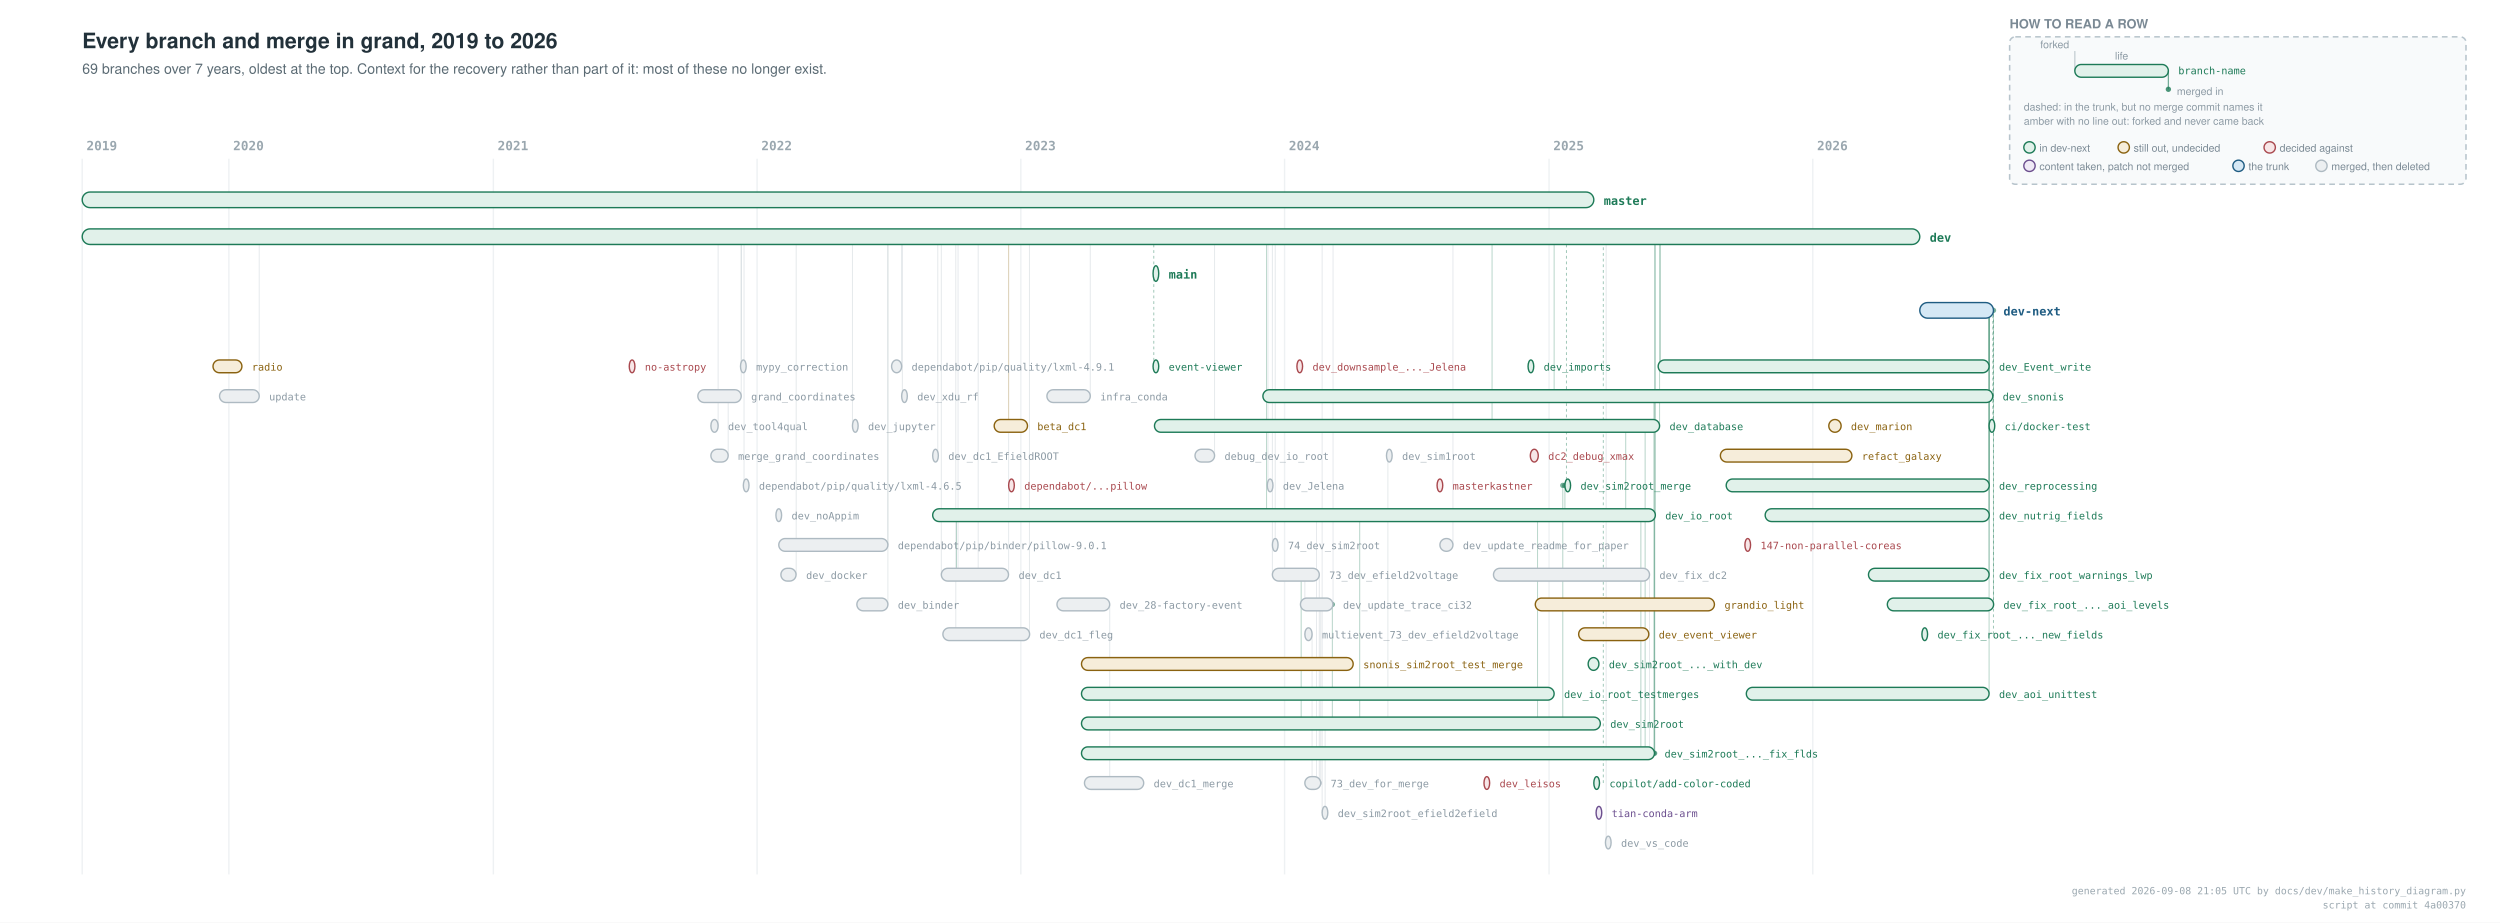
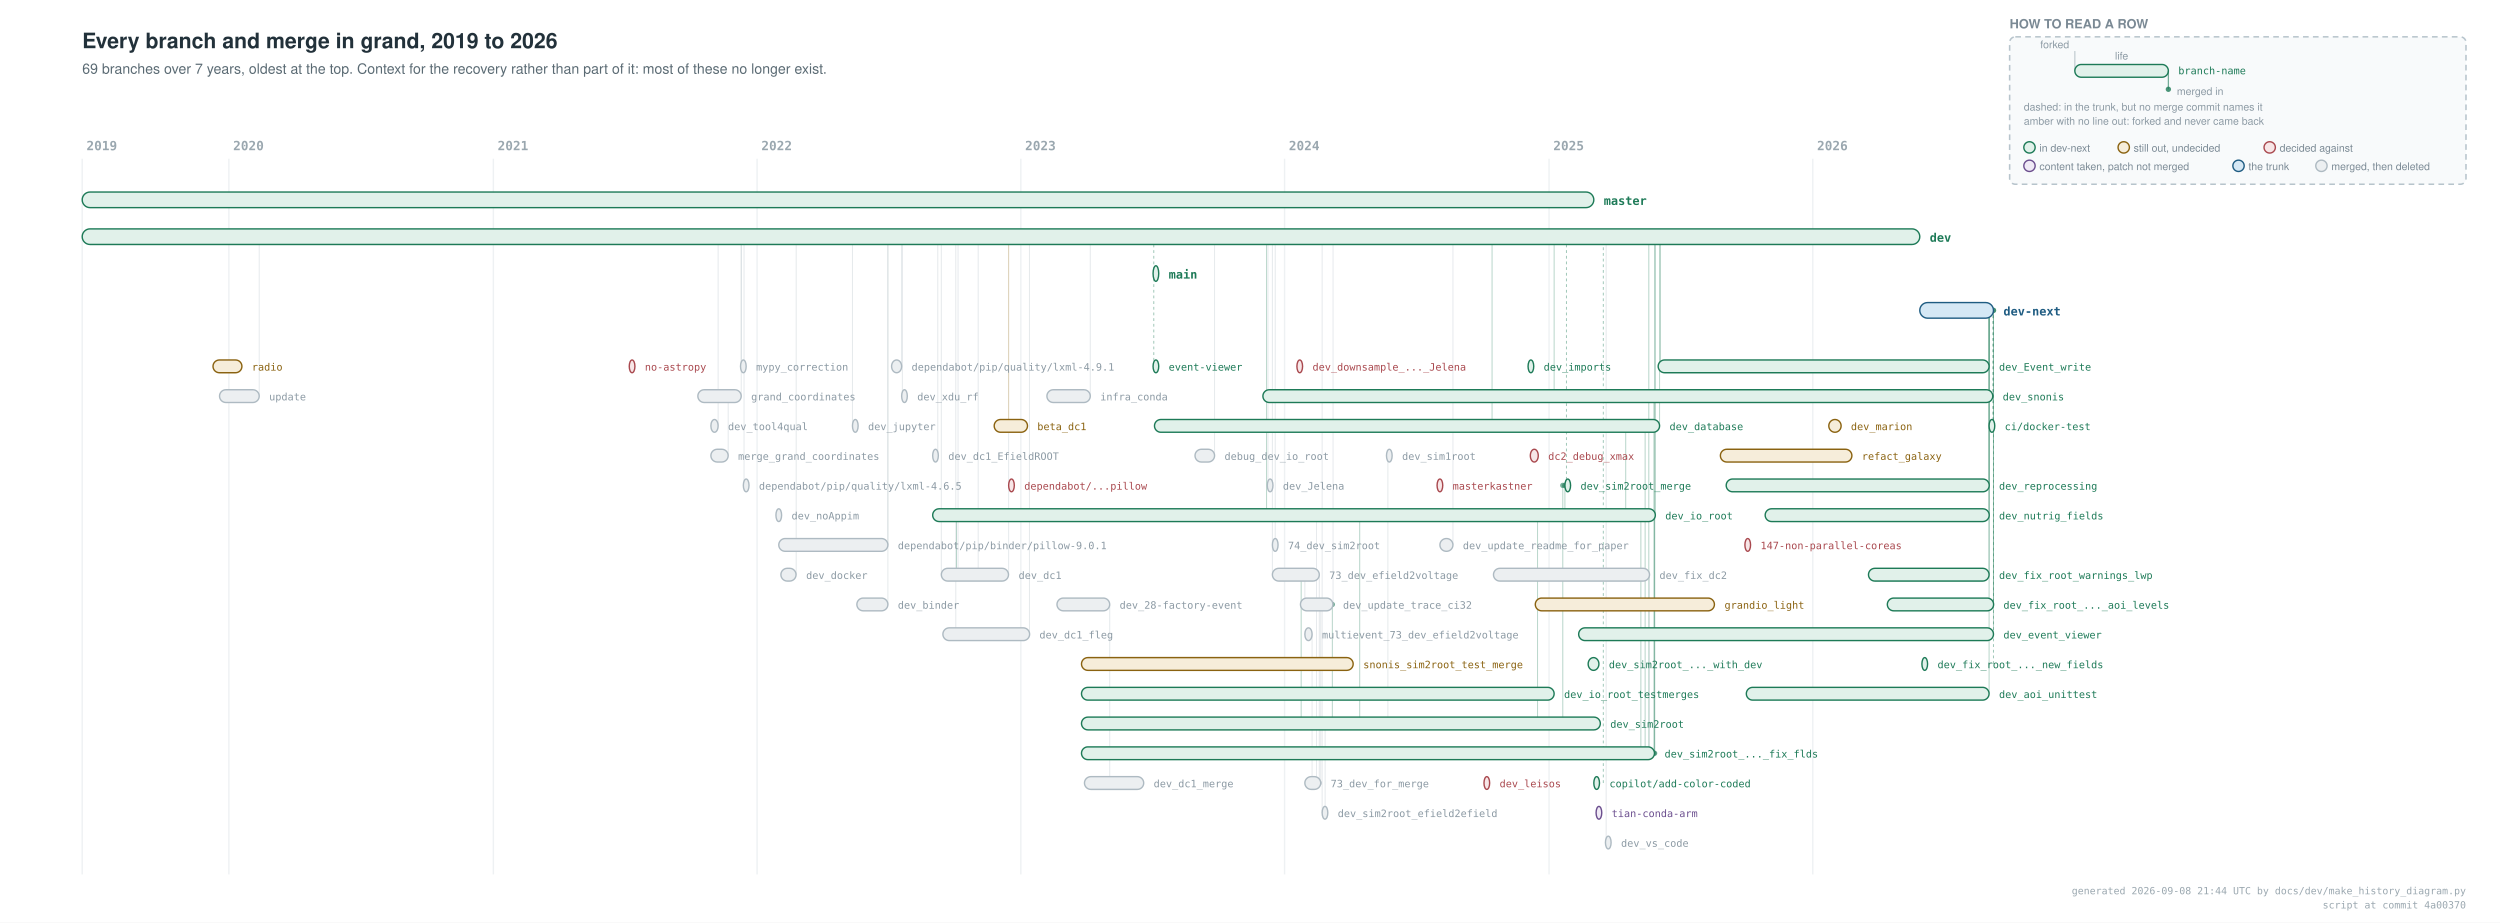
<svg xmlns="http://www.w3.org/2000/svg" viewBox="0 0 1764 651" width="1764" height="651" font-family="IBM Plex Sans, Helvetica, Arial, sans-serif">
  <rect width="1764" height="651" fill="#FFFFFF" />
  <text x="58" y="34" font-size="15" font-weight="600" fill="#22313A">Every branch and merge in grand, 2019 to 2026</text>
  <text x="58" y="52" font-size="10" fill="#5A6A73">69 branches over 7 years, oldest at the top. Context for the recovery rather than part of it: most of these no longer exist.</text>
  <line x1="58.0" y1="112" x2="58.0" y2="617" stroke="#EEF1F3" stroke-width="1" />
  <text x="61.0" y="106" font-family="IBM Plex Mono, monospace" font-size="9" font-weight="600" fill="#9AA7AF">2019</text>
  <line x1="161.5" y1="112" x2="161.5" y2="617" stroke="#EEF1F3" stroke-width="1" />
  <text x="164.5" y="106" font-family="IBM Plex Mono, monospace" font-size="9" font-weight="600" fill="#9AA7AF">2020</text>
  <line x1="348.1" y1="112" x2="348.1" y2="617" stroke="#EEF1F3" stroke-width="1" />
  <text x="351.1" y="106" font-family="IBM Plex Mono, monospace" font-size="9" font-weight="600" fill="#9AA7AF">2021</text>
  <line x1="534.2" y1="112" x2="534.2" y2="617" stroke="#EEF1F3" stroke-width="1" />
  <text x="537.2" y="106" font-family="IBM Plex Mono, monospace" font-size="9" font-weight="600" fill="#9AA7AF">2022</text>
  <line x1="720.3" y1="112" x2="720.3" y2="617" stroke="#EEF1F3" stroke-width="1" />
  <text x="723.3" y="106" font-family="IBM Plex Mono, monospace" font-size="9" font-weight="600" fill="#9AA7AF">2023</text>
  <line x1="906.4" y1="112" x2="906.4" y2="617" stroke="#EEF1F3" stroke-width="1" />
  <text x="909.4" y="106" font-family="IBM Plex Mono, monospace" font-size="9" font-weight="600" fill="#9AA7AF">2024</text>
  <line x1="1093.0" y1="112" x2="1093.0" y2="617" stroke="#EEF1F3" stroke-width="1" />
  <text x="1096.0" y="106" font-family="IBM Plex Mono, monospace" font-size="9" font-weight="600" fill="#9AA7AF">2025</text>
  <line x1="1279.1" y1="112" x2="1279.1" y2="617" stroke="#EEF1F3" stroke-width="1" />
  <text x="1282.1" y="106" font-family="IBM Plex Mono, monospace" font-size="9" font-weight="600" fill="#9AA7AF">2026</text>
  <path d="M 182.9 279.5 L 182.9 167.0" stroke="#AEBAC2" stroke-width="0.7" fill="none" opacity="0.32" />
  <circle cx="182.9" cy="167.0" r="1.9" fill="#AEBAC2" opacity="0.6" />
  <path d="M 506.7 300.5 L 506.7 167.0" stroke="#AEBAC2" stroke-width="0.7" fill="none" opacity="0.32" />
  <circle cx="506.7" cy="167.0" r="1.9" fill="#AEBAC2" opacity="0.6" />
  <path d="M 523.0 279.5 L 523.0 167.0" stroke="#AEBAC2" stroke-width="0.7" fill="none" opacity="0.32" />
  <circle cx="523.0" cy="167.0" r="1.9" fill="#AEBAC2" opacity="0.6" />
  <path d="M 513.8 321.5 L 513.8 279.5" stroke="#AEBAC2" stroke-width="0.7" fill="none" opacity="0.32" />
  <circle cx="513.8" cy="279.5" r="1.9" fill="#AEBAC2" opacity="0.6" />
  <path d="M 523.0 258.5 L 523.0 167.0" stroke="#AEBAC2" stroke-width="0.7" fill="none" opacity="0.32" />
  <circle cx="523.0" cy="167.0" r="1.9" fill="#AEBAC2" opacity="0.6" />
  <path d="M 525.0 342.5 L 525.0 167.0" stroke="#AEBAC2" stroke-width="0.7" fill="none" opacity="0.32" />
  <circle cx="525.0" cy="167.0" r="1.9" fill="#AEBAC2" opacity="0.6" />
  <path d="M 561.8 405.5 L 561.8 167.0" stroke="#AEBAC2" stroke-width="0.7" fill="none" opacity="0.32" />
  <circle cx="561.8" cy="167.0" r="1.9" fill="#AEBAC2" opacity="0.6" />
  <path d="M 601.5 300.5 L 601.5 167.0" stroke="#AEBAC2" stroke-width="0.7" fill="none" opacity="0.32" />
  <circle cx="601.5" cy="167.0" r="1.9" fill="#AEBAC2" opacity="0.6" />
  <path d="M 626.5 426.5 L 626.5 167.0" stroke="#AEBAC2" stroke-width="0.7" fill="none" opacity="0.32" />
  <circle cx="626.5" cy="167.0" r="1.9" fill="#AEBAC2" opacity="0.6" />
  <path d="M 626.5 384.5 L 626.5 167.0" stroke="#AEBAC2" stroke-width="0.7" fill="none" opacity="0.32" />
  <circle cx="626.5" cy="167.0" r="1.9" fill="#AEBAC2" opacity="0.6" />
  <path d="M 636.2 258.5 L 636.2 167.0" stroke="#AEBAC2" stroke-width="0.7" fill="none" opacity="0.32" />
  <circle cx="636.2" cy="167.0" r="1.9" fill="#AEBAC2" opacity="0.6" />
  <path d="M 636.7 279.5 L 636.7 167.0" stroke="#AEBAC2" stroke-width="0.7" fill="none" opacity="0.32" />
  <circle cx="636.7" cy="167.0" r="1.9" fill="#AEBAC2" opacity="0.6" />
  <path d="M 674.9 363.5 L 674.9 405.5" stroke="#1D7A57" stroke-width="0.7" fill="none" opacity="0.32" />
  <circle cx="674.9" cy="405.5" r="1.9" fill="#1D7A57" opacity="0.6" />
  <path d="M 661.7 321.5 L 661.7 167.0" stroke="#AEBAC2" stroke-width="0.7" fill="none" opacity="0.32" />
  <circle cx="661.7" cy="167.0" r="1.9" fill="#AEBAC2" opacity="0.6" />
  <path d="M 664.2 405.5 L 664.2 167.0" stroke="#AEBAC2" stroke-width="0.7" fill="none" opacity="0.32" />
  <circle cx="664.2" cy="167.0" r="1.9" fill="#AEBAC2" opacity="0.6" />
  <path d="M 674.4 447.5 L 674.4 167.0" stroke="#AEBAC2" stroke-width="0.7" fill="none" opacity="0.32" />
  <circle cx="674.4" cy="167.0" r="1.9" fill="#AEBAC2" opacity="0.6" />
  <path d="M 676.0 405.5 L 676.0 167.0" stroke="#AEBAC2" stroke-width="0.7" fill="none" opacity="0.32" />
  <circle cx="676.0" cy="167.0" r="1.9" fill="#AEBAC2" opacity="0.6" />
  <path d="M 690.2 405.5 L 690.2 167.0" stroke="#AEBAC2" stroke-width="0.7" fill="none" opacity="0.32" />
  <circle cx="690.2" cy="167.0" r="1.9" fill="#AEBAC2" opacity="0.6" />
  <path d="M 711.7 405.5 L 711.7 300.5" stroke="#AEBAC2" stroke-width="0.7" fill="none" opacity="0.32" />
  <circle cx="711.7" cy="300.5" r="1.9" fill="#AEBAC2" opacity="0.6" />
  <path d="M 711.7 300.5 L 711.7 167.0" stroke="#8A6210" stroke-width="0.7" fill="none" opacity="0.32" />
  <circle cx="711.7" cy="167.0" r="1.9" fill="#8A6210" opacity="0.6" />
  <path d="M 726.4 447.5 L 726.4 167.0" stroke="#AEBAC2" stroke-width="0.7" fill="none" opacity="0.32" />
  <circle cx="726.4" cy="167.0" r="1.9" fill="#AEBAC2" opacity="0.6" />
  <path d="M 769.3 279.5 L 769.3 167.0" stroke="#AEBAC2" stroke-width="0.7" fill="none" opacity="0.32" />
  <circle cx="769.3" cy="167.0" r="1.9" fill="#AEBAC2" opacity="0.6" />
  <path d="M 783.0 426.5 L 783.0 552.5" stroke="#AEBAC2" stroke-width="0.7" fill="none" opacity="0.32" />
  <circle cx="783.0" cy="552.5" r="1.9" fill="#AEBAC2" opacity="0.6" />
  <path d="M 1084.9 510.5 L 1084.9 363.5" stroke="#1D7A57" stroke-width="0.7" fill="none" opacity="0.32" />
  <circle cx="1084.9" cy="363.5" r="1.9" fill="#1D7A57" opacity="0.6" />
  <path d="M 1147.1 363.5 L 1147.1 300.5" stroke="#1D7A57" stroke-width="0.7" fill="none" opacity="0.32" />
  <circle cx="1147.1" cy="300.5" r="1.9" fill="#1D7A57" opacity="0.6" />
  <path d="M 857.0 321.5 L 857.0 167.0" stroke="#AEBAC2" stroke-width="0.7" fill="none" opacity="0.32" />
  <circle cx="857.0" cy="167.0" r="1.9" fill="#AEBAC2" opacity="0.6" />
  <path d="M 893.7 363.5 L 893.7 167.0" stroke="#1D7A57" stroke-width="0.7" fill="none" opacity="0.32" />
  <circle cx="893.7" cy="167.0" r="1.9" fill="#1D7A57" opacity="0.6" />
  <path d="M 894.7 342.5 L 894.7 167.0" stroke="#AEBAC2" stroke-width="0.7" fill="none" opacity="0.32" />
  <circle cx="894.7" cy="167.0" r="1.9" fill="#AEBAC2" opacity="0.6" />
  <path d="M 897.8 405.5 L 897.8 167.0" stroke="#AEBAC2" stroke-width="0.7" fill="none" opacity="0.32" />
  <circle cx="897.8" cy="167.0" r="1.9" fill="#AEBAC2" opacity="0.6" />
  <path d="M 899.8 384.5 L 899.8 167.0" stroke="#AEBAC2" stroke-width="0.7" fill="none" opacity="0.32" />
  <circle cx="899.8" cy="167.0" r="1.9" fill="#AEBAC2" opacity="0.6" />
  <path d="M 1052.8 300.5 L 1052.8 167.0" stroke="#1D7A57" stroke-width="0.7" fill="none" opacity="0.32" />
  <circle cx="1052.8" cy="167.0" r="1.9" fill="#1D7A57" opacity="0.6" />
  <path d="M 918.1 510.5 L 918.1 405.5" stroke="#1D7A57" stroke-width="0.7" fill="none" opacity="0.32" />
  <circle cx="918.1" cy="405.5" r="1.9" fill="#1D7A57" opacity="0.6" />
  <path d="M 920.7 405.5 L 920.7 426.5" stroke="#AEBAC2" stroke-width="0.7" fill="none" opacity="0.32" />
  <circle cx="920.7" cy="426.5" r="1.9" fill="#AEBAC2" opacity="0.6" />
  <path d="M 925.8 447.5 L 925.8 552.5" stroke="#AEBAC2" stroke-width="0.7" fill="none" opacity="0.32" />
  <circle cx="925.8" cy="552.5" r="1.9" fill="#AEBAC2" opacity="0.6" />
  <path d="M 928.9 552.5 L 928.9 363.5" stroke="#AEBAC2" stroke-width="0.7" fill="none" opacity="0.32" />
  <circle cx="928.9" cy="363.5" r="1.9" fill="#AEBAC2" opacity="0.6" />
  <path d="M 930.9 405.5 L 930.9 552.5" stroke="#AEBAC2" stroke-width="0.7" fill="none" opacity="0.32" />
  <circle cx="930.9" cy="552.5" r="1.9" fill="#AEBAC2" opacity="0.6" />
  <path d="M 931.9 552.5 L 931.9 426.5" stroke="#AEBAC2" stroke-width="0.7" fill="none" opacity="0.32" />
  <circle cx="931.9" cy="426.5" r="1.9" fill="#AEBAC2" opacity="0.6" />
  <path d="M 940.1 510.5 L 940.1 426.5" stroke="#1D7A57" stroke-width="0.7" fill="none" opacity="0.32" />
  <circle cx="940.1" cy="426.5" r="1.9" fill="#1D7A57" opacity="0.6" />
  <path d="M 932.9 573.5 L 932.9 167.0" stroke="#AEBAC2" stroke-width="0.7" fill="none" opacity="0.32" />
  <circle cx="932.9" cy="167.0" r="1.9" fill="#AEBAC2" opacity="0.6" />
  <path d="M 935.0 573.5 L 935.0 510.5" stroke="#AEBAC2" stroke-width="0.7" fill="none" opacity="0.32" />
  <circle cx="935.0" cy="510.5" r="1.9" fill="#AEBAC2" opacity="0.6" />
  <path d="M 940.6 426.5 L 940.6 167.0" stroke="#AEBAC2" stroke-width="0.7" fill="none" opacity="0.32" />
  <circle cx="940.6" cy="167.0" r="1.9" fill="#AEBAC2" opacity="0.6" />
  <path d="M 959.4 363.5 L 959.4 510.5" stroke="#1D7A57" stroke-width="0.7" fill="none" opacity="0.32" />
  <circle cx="959.4" cy="510.5" r="1.9" fill="#1D7A57" opacity="0.6" />
  <path d="M 979.3 321.5 L 979.3 510.5" stroke="#AEBAC2" stroke-width="0.7" fill="none" opacity="0.32" />
  <circle cx="979.3" cy="510.5" r="1.9" fill="#AEBAC2" opacity="0.6" />
  <path d="M 1025.2 384.5 L 1025.2 167.0" stroke="#AEBAC2" stroke-width="0.7" fill="none" opacity="0.32" />
  <circle cx="1025.2" cy="167.0" r="1.9" fill="#AEBAC2" opacity="0.6" />
  <path d="M 1096.6 279.5 L 1096.6 167.0" stroke="#1D7A57" stroke-width="0.7" fill="none" opacity="0.32" />
  <circle cx="1096.6" cy="167.0" r="1.9" fill="#1D7A57" opacity="0.6" />
  <path d="M 1104.2 363.5 L 1104.2 342.5" stroke="#1D7A57" stroke-width="0.7" fill="none" opacity="0.32" />
  <circle cx="1104.2" cy="342.5" r="1.9" fill="#1D7A57" opacity="0.6" />
  <path d="M 1102.7 510.5 L 1102.7 342.5" stroke="#1D7A57" stroke-width="0.7" fill="none" opacity="0.32" />
  <circle cx="1102.7" cy="342.5" r="1.9" fill="#1D7A57" opacity="0.6" />
  <path d="M 1167.5 363.5 L 1167.5 531.5" stroke="#1D7A57" stroke-width="0.7" fill="none" opacity="0.32" />
  <circle cx="1167.5" cy="531.5" r="1.9" fill="#1D7A57" opacity="0.6" />
  <path d="M 1167.0 279.5 L 1167.0 531.5" stroke="#1D7A57" stroke-width="0.7" fill="none" opacity="0.32" />
  <circle cx="1167.0" cy="531.5" r="1.9" fill="#1D7A57" opacity="0.6" />
  <path d="M 1133.3 594.5 L 1133.3 167.0" stroke="#AEBAC2" stroke-width="0.7" fill="none" opacity="0.32" />
  <circle cx="1133.3" cy="167.0" r="1.9" fill="#AEBAC2" opacity="0.6" />
  <path d="M 1157.8 531.5 L 1157.8 363.5" stroke="#1D7A57" stroke-width="0.7" fill="none" opacity="0.32" />
  <circle cx="1157.8" cy="363.5" r="1.9" fill="#1D7A57" opacity="0.6" />
  <path d="M 1160.8 531.5 L 1160.8 300.5" stroke="#1D7A57" stroke-width="0.7" fill="none" opacity="0.32" />
  <circle cx="1160.8" cy="300.5" r="1.9" fill="#1D7A57" opacity="0.6" />
+   <path d="M 1163.4 531.5 L 1163.4 167.0" stroke="#1D7A57" stroke-width="0.7" fill="none" opacity="0.32" />
+   <circle cx="1163.4" cy="167.0" r="1.9" fill="#1D7A57" opacity="0.6" />
  <path d="M 1163.9 405.5 L 1163.9 531.5" stroke="#AEBAC2" stroke-width="0.7" fill="none" opacity="0.32" />
  <circle cx="1163.9" cy="531.5" r="1.9" fill="#AEBAC2" opacity="0.6" />
  <path d="M 1167.5 531.5 L 1167.5 167.0" stroke="#1D7A57" stroke-width="0.7" fill="none" opacity="0.32" />
  <circle cx="1167.5" cy="167.0" r="1.9" fill="#1D7A57" opacity="0.6" />
  <path d="M 1168.0 363.5 L 1168.0 167.0" stroke="#1D7A57" stroke-width="0.7" fill="none" opacity="0.32" />
  <circle cx="1168.0" cy="167.0" r="1.9" fill="#1D7A57" opacity="0.6" />
  <path d="M 1171.6 258.5 L 1171.6 167.0" stroke="#1D7A57" stroke-width="0.7" fill="none" opacity="0.32" />
  <circle cx="1171.6" cy="167.0" r="1.9" fill="#1D7A57" opacity="0.6" />
  <path d="M 1171.0 300.5 L 1171.0 167.0" stroke="#1D7A57" stroke-width="0.7" fill="none" opacity="0.32" />
  <circle cx="1171.0" cy="167.0" r="1.9" fill="#1D7A57" opacity="0.6" />
  <path d="M 1403.5 405.5 L 1403.5 219.0" stroke="#1D7A57" stroke-width="0.7" fill="none" opacity="0.32" />
  <circle cx="1403.5" cy="219.0" r="1.9" fill="#1D7A57" opacity="0.6" />
  <path d="M 1403.5 363.5 L 1403.5 219.0" stroke="#1D7A57" stroke-width="0.7" fill="none" opacity="0.32" />
  <circle cx="1403.5" cy="219.0" r="1.9" fill="#1D7A57" opacity="0.6" />
  <path d="M 1403.5 342.5 L 1403.5 219.0" stroke="#1D7A57" stroke-width="0.7" fill="none" opacity="0.32" />
  <circle cx="1403.5" cy="219.0" r="1.9" fill="#1D7A57" opacity="0.6" />
  <path d="M 1403.5 258.5 L 1403.5 219.0" stroke="#1D7A57" stroke-width="0.7" fill="none" opacity="0.32" />
  <circle cx="1403.5" cy="219.0" r="1.9" fill="#1D7A57" opacity="0.6" />
  <path d="M 1403.5 489.5 L 1403.5 219.0" stroke="#1D7A57" stroke-width="0.7" fill="none" opacity="0.32" />
  <circle cx="1403.5" cy="219.0" r="1.9" fill="#1D7A57" opacity="0.6" />
  <path d="M 1406.6 426.5 L 1406.6 219.0" stroke="#1D7A57" stroke-width="0.7" fill="none" opacity="0.32" />
  <circle cx="1406.6" cy="219.0" r="1.9" fill="#1D7A57" opacity="0.6" />
+   <path d="M 1406.6 447.5 L 1406.6 219.0" stroke="#1D7A57" stroke-width="0.7" fill="none" opacity="0.32" />
+   <circle cx="1406.6" cy="219.0" r="1.9" fill="#1D7A57" opacity="0.6" />
  <path d="M 814.1 258.5 L 814.1 167.0" stroke="#1D7A57" stroke-width="0.7" stroke-dasharray="2 2" fill="none" opacity="0.42" />
  <path d="M 1105.3 342.5 L 1105.3 167.0" stroke="#1D7A57" stroke-width="0.7" stroke-dasharray="2 2" fill="none" opacity="0.42" />
  <path d="M 1131.3 552.5 L 1131.3 167.0" stroke="#1D7A57" stroke-width="0.7" stroke-dasharray="2 2" fill="none" opacity="0.42" />
-   <path d="M 1406.6 447.5 L 1406.6 219.0" stroke="#1D7A57" stroke-width="0.7" stroke-dasharray="2 2" fill="none" opacity="0.42" />
+   <path d="M 1406.6 468.5 L 1406.6 219.0" stroke="#1D7A57" stroke-width="0.7" stroke-dasharray="2 2" fill="none" opacity="0.42" />
  <path d="M 1406.1 300.5 L 1406.1 219.0" stroke="#1D7A57" stroke-width="0.7" stroke-dasharray="2 2" fill="none" opacity="0.42" />
  <rect x="58.0" y="135.5" width="1066.6" height="11" rx="5.5" fill="#E1F1EA" stroke="#1D7A57" stroke-width="1" />
  <text x="1131.6" y="144.6" font-family="IBM Plex Mono, monospace" font-size="8.4" font-weight="600" fill="#1D7A57">master</text>
  <rect x="58.0" y="161.5" width="1296.6" height="11" rx="5.5" fill="#E1F1EA" stroke="#1D7A57" stroke-width="1" />
  <text x="1361.6" y="170.6" font-family="IBM Plex Mono, monospace" font-size="8.4" font-weight="600" fill="#1D7A57">dev</text>
  <rect x="813.6" y="187.5" width="4.0" height="11" rx="5.5" fill="#E1F1EA" stroke="#1D7A57" stroke-width="1" />
  <text x="824.6" y="196.6" font-family="IBM Plex Mono, monospace" font-size="8.4" font-weight="600" fill="#1D7A57">main</text>
  <rect x="1354.6" y="213.5" width="52.0" height="11" rx="5.5" fill="#D5E8F5" stroke="#1F5C82" stroke-width="1" />
  <text x="1413.6" y="222.6" font-family="IBM Plex Mono, monospace" font-size="8.4" font-weight="600" fill="#1F5C82">dev-next</text>
  <rect x="150.3" y="254.0" width="20.4" height="9" rx="4.5" fill="#F6EDDA" stroke="#8A6210" stroke-width="1" />
  <text x="177.7" y="261.5" font-family="IBM Plex Mono, monospace" font-size="7.2" font-weight="500" fill="#8A6210">radio</text>
  <rect x="154.9" y="275.0" width="28.0" height="9" rx="4.5" fill="#ECEFF1" stroke="#AEBAC2" stroke-width="1" />
  <text x="189.9" y="282.5" font-family="IBM Plex Mono, monospace" font-size="7.2" font-weight="500" fill="#8B99A3">update</text>
  <rect x="444.0" y="254.0" width="4.0" height="9" rx="4.5" fill="#F7E6E7" stroke="#A9484E" stroke-width="1" />
  <text x="455.0" y="261.5" font-family="IBM Plex Mono, monospace" font-size="7.2" font-weight="500" fill="#A9484E">no-astropy</text>
  <rect x="492.4" y="275.0" width="30.6" height="9" rx="4.5" fill="#ECEFF1" stroke="#AEBAC2" stroke-width="1" />
  <text x="530.0" y="282.5" font-family="IBM Plex Mono, monospace" font-size="7.2" font-weight="500" fill="#8B99A3">grand_coordinates</text>
  <rect x="501.6" y="296.0" width="5.1" height="9" rx="4.5" fill="#ECEFF1" stroke="#AEBAC2" stroke-width="1" />
  <text x="513.7" y="303.5" font-family="IBM Plex Mono, monospace" font-size="7.2" font-weight="500" fill="#8B99A3">dev_tool4qual</text>
  <rect x="501.6" y="317.0" width="12.2" height="9" rx="4.5" fill="#ECEFF1" stroke="#AEBAC2" stroke-width="1" />
  <text x="520.8" y="324.5" font-family="IBM Plex Mono, monospace" font-size="7.2" font-weight="500" fill="#8B99A3">merge_grand_coordinates</text>
  <rect x="522.5" y="254.0" width="4.0" height="9" rx="4.5" fill="#ECEFF1" stroke="#AEBAC2" stroke-width="1" />
  <text x="533.5" y="261.5" font-family="IBM Plex Mono, monospace" font-size="7.2" font-weight="500" fill="#8B99A3">mypy_correction</text>
  <rect x="524.5" y="338.0" width="4.0" height="9" rx="4.5" fill="#ECEFF1" stroke="#AEBAC2" stroke-width="1" />
  <text x="535.5" y="345.5" font-family="IBM Plex Mono, monospace" font-size="7.2" font-weight="500" fill="#8B99A3">dependabot/pip/quality/lxml-4.6.5</text>
  <rect x="547.5" y="359.0" width="4.0" height="9" rx="4.5" fill="#ECEFF1" stroke="#AEBAC2" stroke-width="1" />
  <text x="558.5" y="366.5" font-family="IBM Plex Mono, monospace" font-size="7.2" font-weight="500" fill="#8B99A3">dev_noAppim</text>
  <rect x="549.5" y="380.0" width="77.0" height="9" rx="4.5" fill="#ECEFF1" stroke="#AEBAC2" stroke-width="1" />
  <text x="633.5" y="387.5" font-family="IBM Plex Mono, monospace" font-size="7.2" font-weight="500" fill="#8B99A3">dependabot/pip/binder/pillow-9.0.1</text>
  <rect x="551.0" y="401.0" width="10.7" height="9" rx="4.5" fill="#ECEFF1" stroke="#AEBAC2" stroke-width="1" />
  <text x="568.8" y="408.5" font-family="IBM Plex Mono, monospace" font-size="7.2" font-weight="500" fill="#8B99A3">dev_docker</text>
  <rect x="601.5" y="296.0" width="4.0" height="9" rx="4.5" fill="#ECEFF1" stroke="#AEBAC2" stroke-width="1" />
  <text x="612.5" y="303.5" font-family="IBM Plex Mono, monospace" font-size="7.2" font-weight="500" fill="#8B99A3">dev_jupyter</text>
  <rect x="604.6" y="422.0" width="21.9" height="9" rx="4.5" fill="#ECEFF1" stroke="#AEBAC2" stroke-width="1" />
  <text x="633.5" y="429.5" font-family="IBM Plex Mono, monospace" font-size="7.2" font-weight="500" fill="#8B99A3">dev_binder</text>
  <rect x="629.1" y="254.0" width="7.1" height="9" rx="4.5" fill="#ECEFF1" stroke="#AEBAC2" stroke-width="1" />
  <text x="643.2" y="261.5" font-family="IBM Plex Mono, monospace" font-size="7.2" font-weight="500" fill="#8B99A3">dependabot/pip/quality/lxml-4.9.1</text>
  <rect x="636.2" y="275.0" width="4.0" height="9" rx="4.5" fill="#ECEFF1" stroke="#AEBAC2" stroke-width="1" />
  <text x="647.2" y="282.5" font-family="IBM Plex Mono, monospace" font-size="7.2" font-weight="500" fill="#8B99A3">dev_xdu_rf</text>
  <rect x="658.1" y="317.0" width="4.0" height="9" rx="4.5" fill="#ECEFF1" stroke="#AEBAC2" stroke-width="1" />
  <text x="669.1" y="324.5" font-family="IBM Plex Mono, monospace" font-size="7.2" font-weight="500" fill="#8B99A3">dev_dc1_EfieldROOT</text>
  <rect x="658.1" y="359.0" width="509.9" height="9" rx="4.5" fill="#E1F1EA" stroke="#1D7A57" stroke-width="1" />
  <text x="1175.0" y="366.5" font-family="IBM Plex Mono, monospace" font-size="7.2" font-weight="500" fill="#1D7A57">dev_io_root</text>
  <rect x="664.2" y="401.0" width="47.4" height="9" rx="4.5" fill="#ECEFF1" stroke="#AEBAC2" stroke-width="1" />
  <text x="718.7" y="408.5" font-family="IBM Plex Mono, monospace" font-size="7.2" font-weight="500" fill="#8B99A3">dev_dc1</text>
  <rect x="665.3" y="443.0" width="61.2" height="9" rx="4.5" fill="#ECEFF1" stroke="#AEBAC2" stroke-width="1" />
  <text x="733.4" y="450.5" font-family="IBM Plex Mono, monospace" font-size="7.2" font-weight="500" fill="#8B99A3">dev_dc1_fleg</text>
  <rect x="701.5" y="296.0" width="23.5" height="9" rx="4.5" fill="#F6EDDA" stroke="#8A6210" stroke-width="1" />
  <text x="731.9" y="303.5" font-family="IBM Plex Mono, monospace" font-size="7.2" font-weight="500" fill="#8A6210">beta_dc1</text>
  <rect x="711.7" y="338.0" width="4.0" height="9" rx="4.5" fill="#F7E6E7" stroke="#A9484E" stroke-width="1" />
  <text x="722.7" y="345.5" font-family="IBM Plex Mono, monospace" font-size="7.2" font-weight="500" fill="#A9484E">dependabot/...pillow</text>
  <rect x="738.7" y="275.0" width="30.6" height="9" rx="4.5" fill="#ECEFF1" stroke="#AEBAC2" stroke-width="1" />
  <text x="776.3" y="282.5" font-family="IBM Plex Mono, monospace" font-size="7.2" font-weight="500" fill="#8B99A3">infra_conda</text>
  <rect x="745.8" y="422.0" width="37.2" height="9" rx="4.5" fill="#ECEFF1" stroke="#AEBAC2" stroke-width="1" />
  <text x="790.0" y="429.5" font-family="IBM Plex Mono, monospace" font-size="7.2" font-weight="500" fill="#8B99A3">dev_28-factory-event</text>
  <rect x="763.1" y="464.0" width="191.7" height="9" rx="4.5" fill="#F6EDDA" stroke="#8A6210" stroke-width="1" />
  <text x="961.9" y="471.5" font-family="IBM Plex Mono, monospace" font-size="7.2" font-weight="500" fill="#8A6210">snonis_sim2root_test_merge</text>
  <rect x="763.1" y="485.0" width="333.5" height="9" rx="4.5" fill="#E1F1EA" stroke="#1D7A57" stroke-width="1" />
  <text x="1103.6" y="492.5" font-family="IBM Plex Mono, monospace" font-size="7.2" font-weight="500" fill="#1D7A57">dev_io_root_testmerges</text>
  <rect x="763.1" y="506.0" width="366.1" height="9" rx="4.5" fill="#E1F1EA" stroke="#1D7A57" stroke-width="1" />
  <text x="1136.2" y="513.5" font-family="IBM Plex Mono, monospace" font-size="7.2" font-weight="500" fill="#1D7A57">dev_sim2root</text>
  <rect x="763.1" y="527.0" width="404.3" height="9" rx="4.5" fill="#E1F1EA" stroke="#1D7A57" stroke-width="1" />
  <text x="1174.5" y="534.5" font-family="IBM Plex Mono, monospace" font-size="7.2" font-weight="500" fill="#1D7A57">dev_sim2root_..._fix_flds</text>
  <rect x="765.2" y="548.0" width="41.8" height="9" rx="4.5" fill="#ECEFF1" stroke="#AEBAC2" stroke-width="1" />
  <text x="814.0" y="555.5" font-family="IBM Plex Mono, monospace" font-size="7.2" font-weight="500" fill="#8B99A3">dev_dc1_merge</text>
  <rect x="813.6" y="254.0" width="4.0" height="9" rx="4.5" fill="#E1F1EA" stroke="#1D7A57" stroke-width="1" />
  <text x="824.6" y="261.5" font-family="IBM Plex Mono, monospace" font-size="7.2" font-weight="500" fill="#1D7A57">event-viewer</text>
  <rect x="814.6" y="296.0" width="356.4" height="9" rx="4.5" fill="#E1F1EA" stroke="#1D7A57" stroke-width="1" />
  <text x="1178.0" y="303.5" font-family="IBM Plex Mono, monospace" font-size="7.2" font-weight="500" fill="#1D7A57">dev_database</text>
  <rect x="843.2" y="317.0" width="13.8" height="9" rx="4.5" fill="#ECEFF1" stroke="#AEBAC2" stroke-width="1" />
  <text x="864.0" y="324.5" font-family="IBM Plex Mono, monospace" font-size="7.2" font-weight="500" fill="#8B99A3">debug_dev_io_root</text>
  <rect x="891.1" y="275.0" width="515.0" height="9" rx="4.5" fill="#E1F1EA" stroke="#1D7A57" stroke-width="1" />
  <text x="1413.1" y="282.5" font-family="IBM Plex Mono, monospace" font-size="7.2" font-weight="500" fill="#1D7A57">dev_snonis</text>
  <rect x="894.2" y="338.0" width="4.0" height="9" rx="4.5" fill="#ECEFF1" stroke="#AEBAC2" stroke-width="1" />
  <text x="905.2" y="345.5" font-family="IBM Plex Mono, monospace" font-size="7.2" font-weight="500" fill="#8B99A3">dev_Jelena</text>
  <rect x="897.8" y="380.0" width="4.0" height="9" rx="4.5" fill="#ECEFF1" stroke="#AEBAC2" stroke-width="1" />
  <text x="908.8" y="387.5" font-family="IBM Plex Mono, monospace" font-size="7.2" font-weight="500" fill="#8B99A3">74_dev_sim2root</text>
  <rect x="897.8" y="401.0" width="33.1" height="9" rx="4.5" fill="#ECEFF1" stroke="#AEBAC2" stroke-width="1" />
  <text x="937.9" y="408.5" font-family="IBM Plex Mono, monospace" font-size="7.2" font-weight="500" fill="#8B99A3">73_dev_efield2voltage</text>
  <rect x="915.1" y="254.0" width="4.0" height="9" rx="4.5" fill="#F7E6E7" stroke="#A9484E" stroke-width="1" />
  <text x="926.1" y="261.5" font-family="IBM Plex Mono, monospace" font-size="7.2" font-weight="500" fill="#A9484E">dev_downsample_..._Jelena</text>
  <rect x="917.6" y="422.0" width="22.9" height="9" rx="4.5" fill="#ECEFF1" stroke="#AEBAC2" stroke-width="1" />
  <text x="947.6" y="429.5" font-family="IBM Plex Mono, monospace" font-size="7.2" font-weight="500" fill="#8B99A3">dev_update_trace_ci32</text>
  <rect x="920.7" y="443.0" width="5.1" height="9" rx="4.5" fill="#ECEFF1" stroke="#AEBAC2" stroke-width="1" />
  <text x="932.8" y="450.5" font-family="IBM Plex Mono, monospace" font-size="7.2" font-weight="500" fill="#8B99A3">multievent_73_dev_efield2voltage</text>
  <rect x="920.7" y="548.0" width="11.2" height="9" rx="4.5" fill="#ECEFF1" stroke="#AEBAC2" stroke-width="1" />
  <text x="938.9" y="555.5" font-family="IBM Plex Mono, monospace" font-size="7.2" font-weight="500" fill="#8B99A3">73_dev_for_merge</text>
  <rect x="932.9" y="569.0" width="4.0" height="9" rx="4.5" fill="#ECEFF1" stroke="#AEBAC2" stroke-width="1" />
  <text x="943.9" y="576.5" font-family="IBM Plex Mono, monospace" font-size="7.2" font-weight="500" fill="#8B99A3">dev_sim2root_efield2efield</text>
  <rect x="978.3" y="317.0" width="4.0" height="9" rx="4.5" fill="#ECEFF1" stroke="#AEBAC2" stroke-width="1" />
  <text x="989.3" y="324.5" font-family="IBM Plex Mono, monospace" font-size="7.2" font-weight="500" fill="#8B99A3">dev_sim1root</text>
  <rect x="1014.0" y="338.0" width="4.0" height="9" rx="4.5" fill="#F7E6E7" stroke="#A9484E" stroke-width="1" />
  <text x="1025.0" y="345.5" font-family="IBM Plex Mono, monospace" font-size="7.2" font-weight="500" fill="#A9484E">masterkastner</text>
  <rect x="1016.0" y="380.0" width="9.2" height="9" rx="4.5" fill="#ECEFF1" stroke="#AEBAC2" stroke-width="1" />
  <text x="1032.2" y="387.5" font-family="IBM Plex Mono, monospace" font-size="7.2" font-weight="500" fill="#8B99A3">dev_update_readme_for_paper</text>
  <rect x="1047.1" y="548.0" width="4.0" height="9" rx="4.5" fill="#F7E6E7" stroke="#A9484E" stroke-width="1" />
  <text x="1058.1" y="555.5" font-family="IBM Plex Mono, monospace" font-size="7.2" font-weight="500" fill="#A9484E">dev_leisos</text>
  <rect x="1053.8" y="401.0" width="110.1" height="9" rx="4.5" fill="#ECEFF1" stroke="#AEBAC2" stroke-width="1" />
  <text x="1170.9" y="408.5" font-family="IBM Plex Mono, monospace" font-size="7.2" font-weight="500" fill="#8B99A3">dev_fix_dc2</text>
  <rect x="1078.2" y="254.0" width="4.0" height="9" rx="4.5" fill="#E1F1EA" stroke="#1D7A57" stroke-width="1" />
  <text x="1089.2" y="261.5" font-family="IBM Plex Mono, monospace" font-size="7.2" font-weight="500" fill="#1D7A57">dev_imports</text>
  <rect x="1079.8" y="317.0" width="5.6" height="9" rx="4.5" fill="#F7E6E7" stroke="#A9484E" stroke-width="1" />
  <text x="1092.4" y="324.5" font-family="IBM Plex Mono, monospace" font-size="7.2" font-weight="500" fill="#A9484E">dc2_debug_xmax</text>
  <rect x="1083.3" y="422.0" width="126.4" height="9" rx="4.5" fill="#F6EDDA" stroke="#8A6210" stroke-width="1" />
  <text x="1216.8" y="429.5" font-family="IBM Plex Mono, monospace" font-size="7.2" font-weight="500" fill="#8A6210">grandio_light</text>
  <rect x="1104.2" y="338.0" width="4.0" height="9" rx="4.5" fill="#E1F1EA" stroke="#1D7A57" stroke-width="1" />
  <text x="1115.2" y="345.5" font-family="IBM Plex Mono, monospace" font-size="7.2" font-weight="500" fill="#1D7A57">dev_sim2root_merge</text>
-   <rect x="1113.9" y="443.0" width="49.5" height="9" rx="4.5" fill="#F6EDDA" stroke="#8A6210" stroke-width="1" />
-   <text x="1170.4" y="450.5" font-family="IBM Plex Mono, monospace" font-size="7.2" font-weight="500" fill="#8A6210">dev_event_viewer</text>
+   <rect x="1113.9" y="443.0" width="292.7" height="9" rx="4.5" fill="#E1F1EA" stroke="#1D7A57" stroke-width="1" />
+   <text x="1413.6" y="450.5" font-family="IBM Plex Mono, monospace" font-size="7.2" font-weight="500" fill="#1D7A57">dev_event_viewer</text>
  <rect x="1120.6" y="464.0" width="7.6" height="9" rx="4.5" fill="#E1F1EA" stroke="#1D7A57" stroke-width="1" />
  <text x="1135.2" y="471.5" font-family="IBM Plex Mono, monospace" font-size="7.2" font-weight="500" fill="#1D7A57">dev_sim2root_..._with_dev</text>
  <rect x="1124.6" y="548.0" width="4.0" height="9" rx="4.5" fill="#E1F1EA" stroke="#1D7A57" stroke-width="1" />
  <text x="1135.6" y="555.5" font-family="IBM Plex Mono, monospace" font-size="7.2" font-weight="500" fill="#1D7A57">copilot/add-color-coded</text>
  <rect x="1126.2" y="569.0" width="4.0" height="9" rx="4.5" fill="#EFE9F5" stroke="#6B4E8E" stroke-width="1" />
  <text x="1137.2" y="576.5" font-family="IBM Plex Mono, monospace" font-size="7.2" font-weight="500" fill="#6B4E8E">tian-conda-arm</text>
  <rect x="1132.8" y="590.0" width="4.0" height="9" rx="4.5" fill="#ECEFF1" stroke="#AEBAC2" stroke-width="1" />
  <text x="1143.8" y="597.5" font-family="IBM Plex Mono, monospace" font-size="7.2" font-weight="500" fill="#8B99A3">dev_vs_code</text>
  <rect x="1170.0" y="254.0" width="233.5" height="9" rx="4.5" fill="#E1F1EA" stroke="#1D7A57" stroke-width="1" />
  <text x="1410.5" y="261.5" font-family="IBM Plex Mono, monospace" font-size="7.2" font-weight="500" fill="#1D7A57">dev_Event_write</text>
  <rect x="1213.9" y="317.0" width="92.8" height="9" rx="4.5" fill="#F6EDDA" stroke="#8A6210" stroke-width="1" />
  <text x="1313.7" y="324.5" font-family="IBM Plex Mono, monospace" font-size="7.2" font-weight="500" fill="#8A6210">refact_galaxy</text>
  <rect x="1218.0" y="338.0" width="185.6" height="9" rx="4.5" fill="#E1F1EA" stroke="#1D7A57" stroke-width="1" />
  <text x="1410.5" y="345.5" font-family="IBM Plex Mono, monospace" font-size="7.2" font-weight="500" fill="#1D7A57">dev_reprocessing</text>
  <rect x="1231.2" y="380.0" width="4.0" height="9" rx="4.5" fill="#F7E6E7" stroke="#A9484E" stroke-width="1" />
  <text x="1242.2" y="387.5" font-family="IBM Plex Mono, monospace" font-size="7.2" font-weight="500" fill="#A9484E">147-non-parallel-coreas</text>
  <rect x="1232.2" y="485.0" width="171.3" height="9" rx="4.5" fill="#E1F1EA" stroke="#1D7A57" stroke-width="1" />
  <text x="1410.5" y="492.5" font-family="IBM Plex Mono, monospace" font-size="7.2" font-weight="500" fill="#1D7A57">dev_aoi_unittest</text>
  <rect x="1245.5" y="359.0" width="158.1" height="9" rx="4.5" fill="#E1F1EA" stroke="#1D7A57" stroke-width="1" />
  <text x="1410.5" y="366.5" font-family="IBM Plex Mono, monospace" font-size="7.2" font-weight="500" fill="#1D7A57">dev_nutrig_fields</text>
  <rect x="1290.4" y="296.0" width="8.7" height="9" rx="4.5" fill="#F6EDDA" stroke="#8A6210" stroke-width="1" />
  <text x="1306.0" y="303.5" font-family="IBM Plex Mono, monospace" font-size="7.2" font-weight="500" fill="#8A6210">dev_marion</text>
  <rect x="1318.4" y="401.0" width="85.1" height="9" rx="4.5" fill="#E1F1EA" stroke="#1D7A57" stroke-width="1" />
  <text x="1410.5" y="408.5" font-family="IBM Plex Mono, monospace" font-size="7.2" font-weight="500" fill="#1D7A57">dev_fix_root_warnings_lwp</text>
  <rect x="1331.7" y="422.0" width="75.0" height="9" rx="4.5" fill="#E1F1EA" stroke="#1D7A57" stroke-width="1" />
  <text x="1413.6" y="429.5" font-family="IBM Plex Mono, monospace" font-size="7.2" font-weight="500" fill="#1D7A57">dev_fix_root_..._aoi_levels</text>
-   <rect x="1356.1" y="443.0" width="4.0" height="9" rx="4.5" fill="#E1F1EA" stroke="#1D7A57" stroke-width="1" />
-   <text x="1367.1" y="450.5" font-family="IBM Plex Mono, monospace" font-size="7.2" font-weight="500" fill="#1D7A57">dev_fix_root_..._new_fields</text>
+   <rect x="1356.1" y="464.0" width="4.0" height="9" rx="4.5" fill="#E1F1EA" stroke="#1D7A57" stroke-width="1" />
+   <text x="1367.1" y="471.5" font-family="IBM Plex Mono, monospace" font-size="7.2" font-weight="500" fill="#1D7A57">dev_fix_root_..._new_fields</text>
  <rect x="1403.5" y="296.0" width="4.0" height="9" rx="4.5" fill="#E1F1EA" stroke="#1D7A57" stroke-width="1" />
  <text x="1414.5" y="303.5" font-family="IBM Plex Mono, monospace" font-size="7.2" font-weight="500" fill="#1D7A57">ci/docker-test</text>
  <text x="1418.0" y="20.0" font-size="9" font-weight="600" fill="#7A8994">HOW TO READ A ROW</text>
  <rect x="1418.0" y="26.0" width="322" height="104" rx="4" fill="#F8FAFB" stroke="#B7C4CC" stroke-width="1.1" stroke-dasharray="4 3" />
  <path d="M 1464.0 36.0 L 1464.0 50.0" stroke="#AEBAC2" stroke-width="0.9" opacity="0.7" />
  <rect x="1464.0" y="45.5" width="66" height="9" rx="4.5" fill="#E1F1EA" stroke="#1D7A57" stroke-width="1" />
  <text x="1537.0" y="52.4" font-family="IBM Plex Mono, monospace" font-size="7.2" font-weight="500" fill="#1D7A57">branch-name</text>
  <path d="M 1530.0 50.0 L 1530.0 63.0" stroke="#1D7A57" stroke-width="0.9" opacity="0.6" />
  <circle cx="1530.0" cy="63.0" r="1.9" fill="#1D7A57" opacity="0.8" />
  <text x="1460.0" y="34.0" font-size="7.4" fill="#8B99A3" text-anchor="end">forked</text>
  <text x="1497.0" y="42.0" font-size="7.4" fill="#8B99A3" text-anchor="middle">life</text>
  <text x="1536.0" y="67.0" font-size="7.4" fill="#8B99A3" text-anchor="start">merged in</text>
  <text x="1428.0" y="78.0" font-size="7.4" fill="#8B99A3">dashed: in the trunk, but no merge commit names it</text>
  <text x="1428.0" y="88.0" font-size="7.4" fill="#8B99A3">amber with no line out: forked and never came back</text>
  <rect x="1428.0" y="100.0" width="8" height="8" rx="4" fill="#E1F1EA" stroke="#1D7A57" />
  <text x="1439.0" y="107.0" font-size="7.4" fill="#7A8994">in dev-next</text>
  <rect x="1494.5" y="100.0" width="8" height="8" rx="4" fill="#F6EDDA" stroke="#8A6210" />
  <text x="1505.5" y="107.0" font-size="7.4" fill="#7A8994">still out, undecided</text>
  <rect x="1597.5" y="100.0" width="8" height="8" rx="4" fill="#F7E6E7" stroke="#A9484E" />
  <text x="1608.5" y="107.0" font-size="7.4" fill="#7A8994">decided against</text>
  <rect x="1428.0" y="113.0" width="8" height="8" rx="4" fill="#EFE9F5" stroke="#6B4E8E" />
  <text x="1439.0" y="120.0" font-size="7.4" fill="#7A8994">content taken, patch not merged</text>
  <rect x="1575.5" y="113.0" width="8" height="8" rx="4" fill="#D5E8F5" stroke="#1F5C82" />
  <text x="1586.5" y="120.0" font-size="7.4" fill="#7A8994">the trunk</text>
  <rect x="1634.0" y="113.0" width="8" height="8" rx="4" fill="#ECEFF1" stroke="#AEBAC2" />
  <text x="1645.0" y="120.0" font-size="7.4" fill="#7A8994">merged, then deleted</text>
-   <text x="1740.0" y="631.0" font-family="IBM Plex Mono, monospace" font-size="7" fill="#9AA7AF" text-anchor="end">generated 2026-09-08 21:05 UTC by docs/dev/make_history_diagram.py</text>
+   <text x="1740.0" y="631.0" font-family="IBM Plex Mono, monospace" font-size="7" fill="#9AA7AF" text-anchor="end">generated 2026-09-08 21:44 UTC by docs/dev/make_history_diagram.py</text>
  <text x="1740.0" y="641.0" font-family="IBM Plex Mono, monospace" font-size="7" fill="#9AA7AF" text-anchor="end">script at commit 4a00370</text>
</svg>
